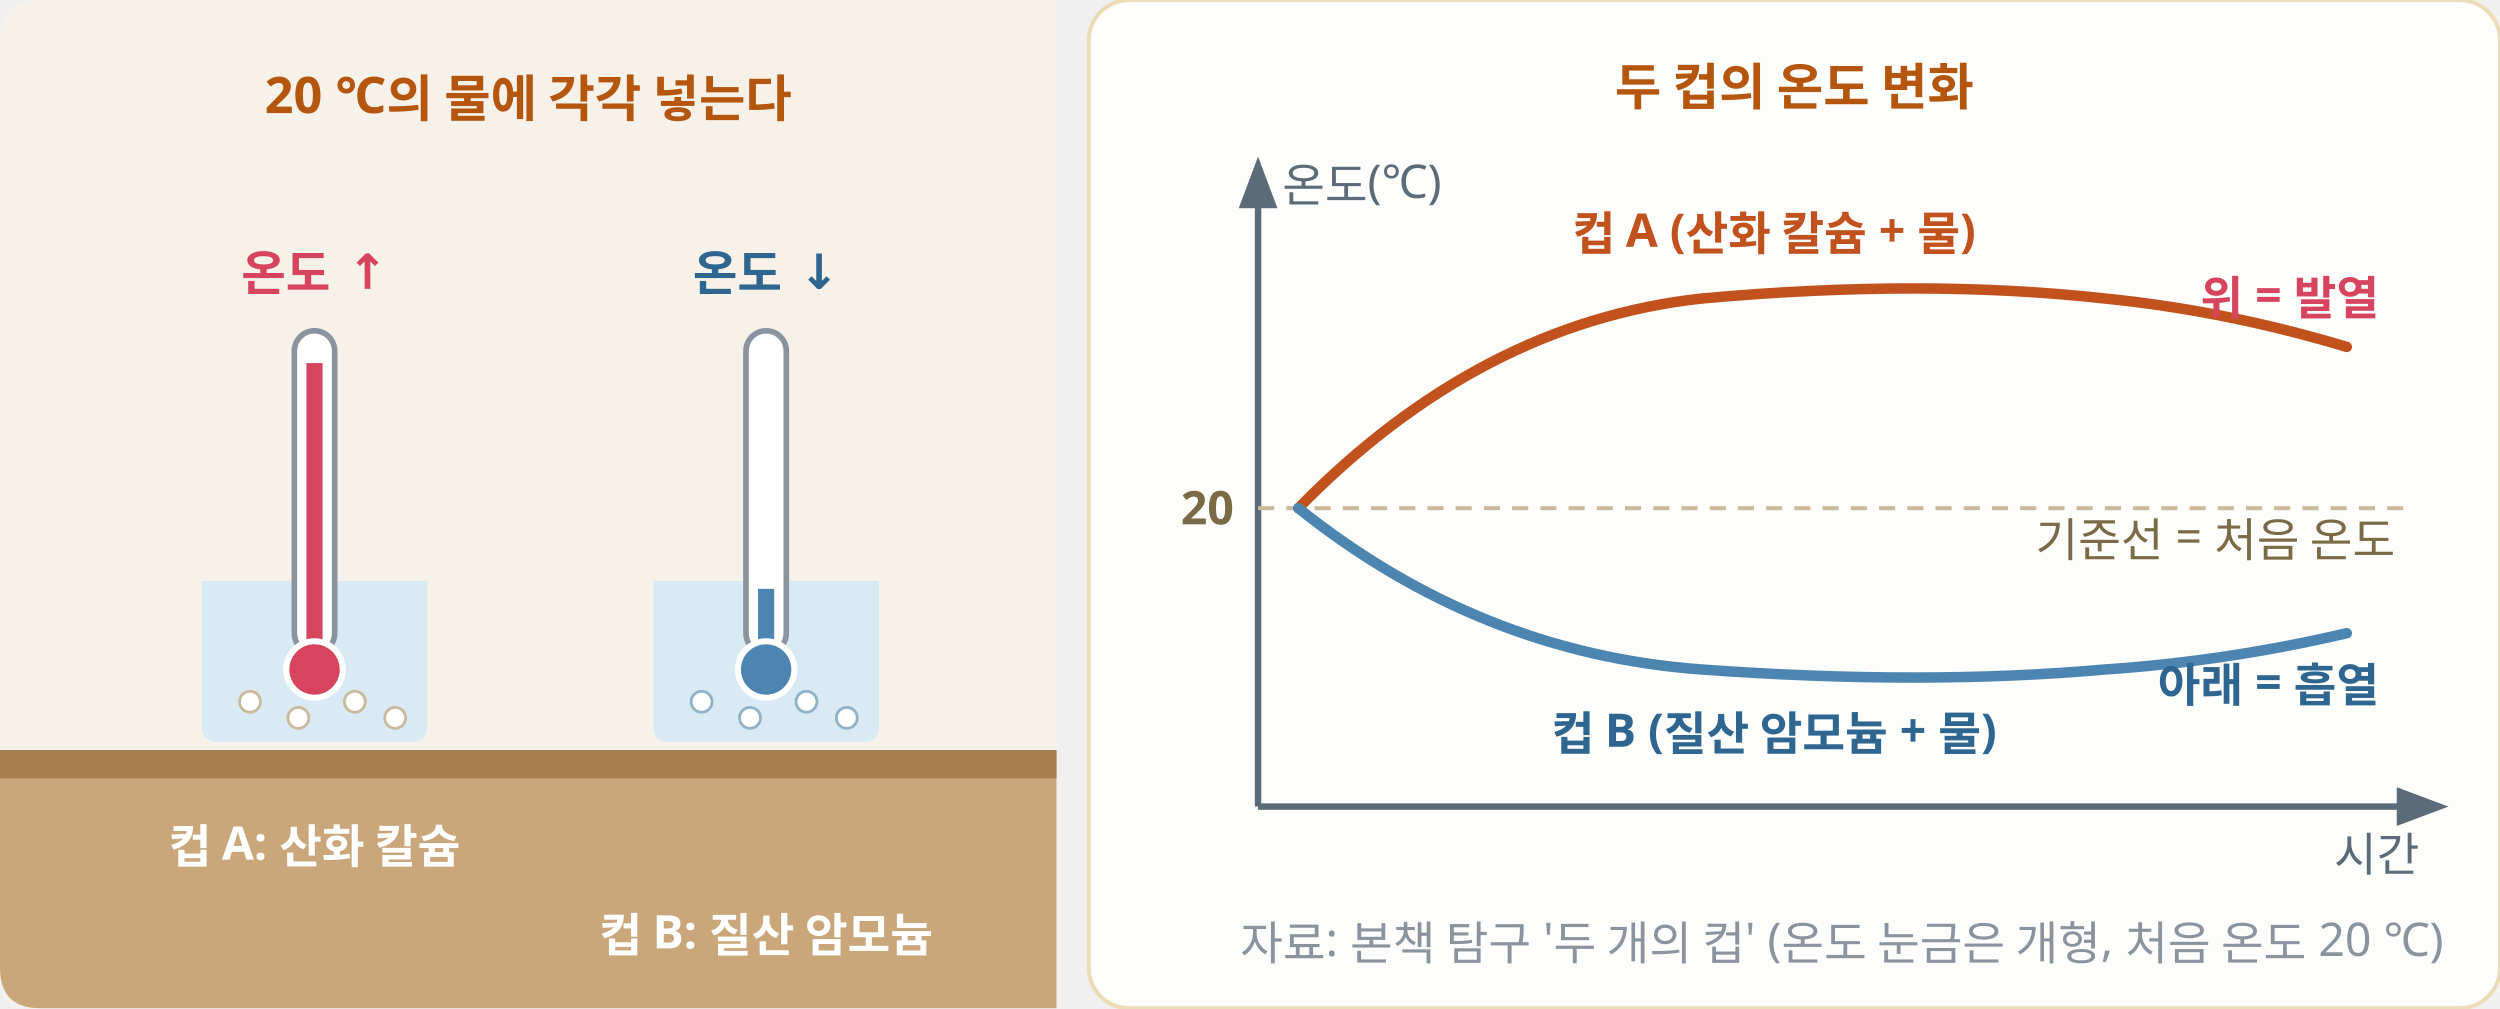
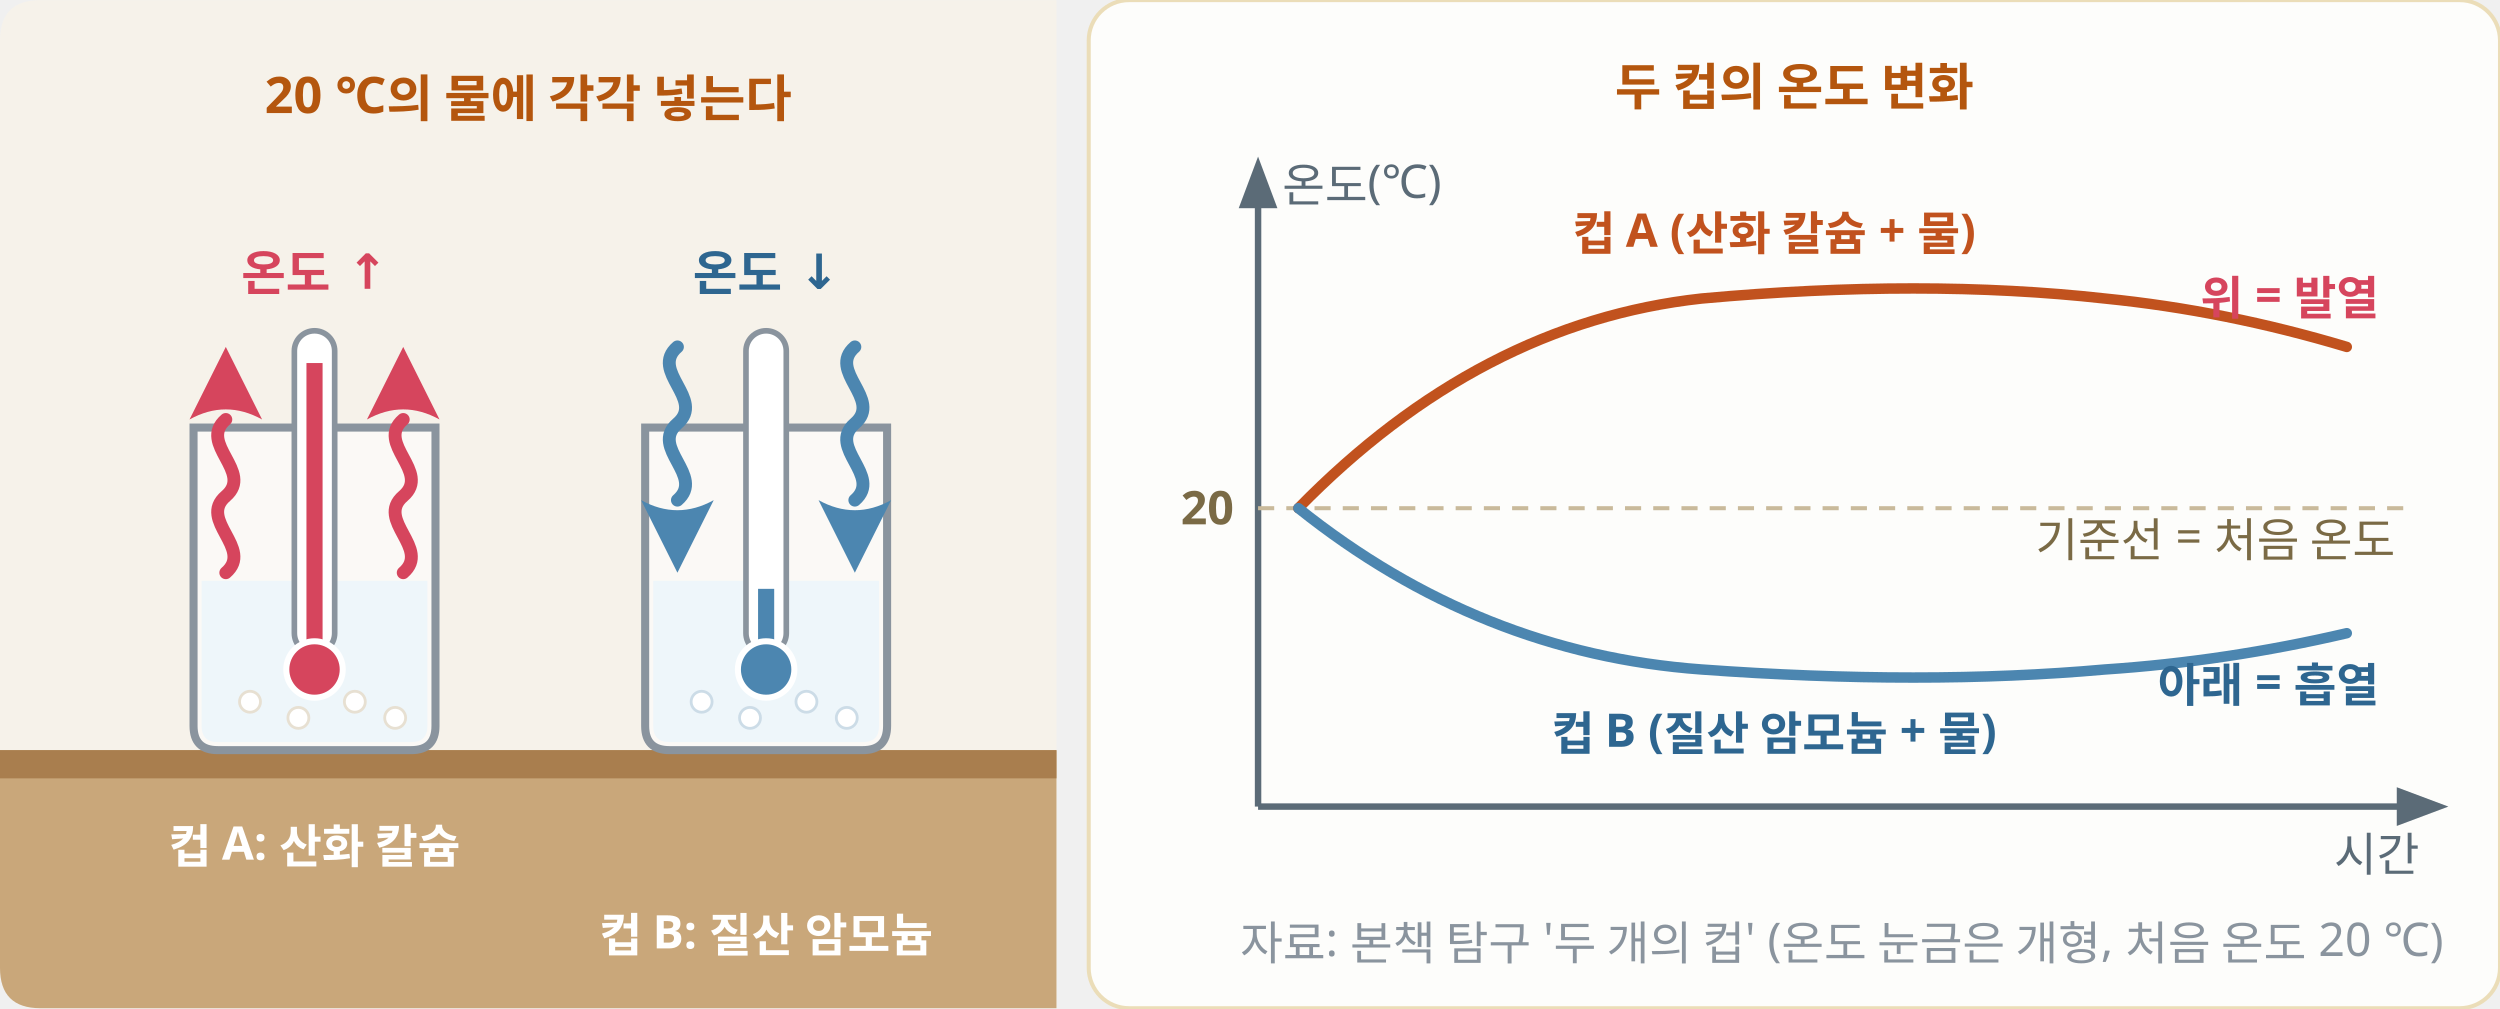
<svg width="600" height="242" viewBox="0 0 620 250" font-family="PC Sans">
  <defs>
    <marker id="axG-2105-05" markerWidth="9" markerHeight="9" refX="6" refY="3" orient="auto">
      <path d="M0,0 L8,3 L0,6 Z" fill="#5B6B77" />
    </marker>
+     <g id="beaker-2105-05">
+       <path d="M-30,-80 h60 v74 q0,6 -6,6 h-48 q-6,0 -6,-6 z" fill="#fff" fill-opacity="0.55" stroke="#8A949E" stroke-width="2" />
+     </g>
+     <g id="wvCold-2105-05">
+       <path d="M0,0 C7,-6 -7,-13 0,-19 C7,-25 -7,-32 0,-38" fill="none" stroke="#4C86B0" stroke-width="3.2" stroke-linecap="round" />
+       <path d="M0,-56 L-9,-38 Q0,-43 9,-38 Z" fill="#4C86B0" />
+     </g>
+     <g id="wvHot-2105-05">
+       <path d="M0,0 C7,-6 -7,-13 0,-19 C7,-25 -7,-32 0,-38" fill="none" stroke="#D6455D" stroke-width="3.2" stroke-linecap="round" />
+       <path d="M0,-56 L-9,-38 Q0,-43 9,-38 Z" fill="#D6455D" />
+     </g>
  </defs>
  <path d="M0,10 q0,-10 10,-10 h252 v250 h-252 q-10,0 -10,-10 z" fill="#F6F2EA" />
  <path d="M0,186 h262 v64 h-252 q-10,0 -10,-10 z" fill="#C9A77A" />
  <rect x="0" y="186" width="262" height="7" fill="#A97E4E" />
  <text x="131" y="28" text-anchor="middle" font-size="12.5" font-weight="900" fill="#B4560E">20 ℃의 물에 각각 넣는다</text>
  <text x="78" y="72" text-anchor="middle" font-size="12" font-weight="900" fill="#D6455D">온도 ↑</text>
  <g transform="translate(78,186)">
    <path d="M-28,-42 h56 v36 q0,4 -4,4 h-48 q-4,0 -4,-4 z" fill="#D9EAF5" />
    <g fill="#fff" stroke="#C9BA9B" stroke-width="0.7">
      <circle cx="-16" cy="-12" r="2.6" />
      <circle cx="-4" cy="-8" r="2.6" />
      <circle cx="10" cy="-12" r="2.6" />
      <circle cx="20" cy="-8" r="2.6" />
    </g>
-     <use href="#beaker" />
+     <use href="#beaker-2105-05" />
    <rect x="-5" y="-104" width="10" height="80" rx="5" fill="#fff" stroke="#8A949E" stroke-width="1.4" />
    <rect x="-2" y="-96" width="4" height="72" fill="#D6455D" />
    <circle cy="-20" r="7" fill="#D6455D" stroke="#fff" stroke-width="1.5" />
  </g>
-   <use href="#wvHot" transform="translate(56,142) rotate(0)" />
-   <use href="#wvHot" transform="translate(100,142) rotate(0)" />
+   <use href="#wvHot-2105-05" transform="translate(56,142) rotate(0)" />
+   <use href="#wvHot-2105-05" transform="translate(100,142) rotate(0)" />
  <text x="78" y="214" text-anchor="middle" font-size="11.5" font-weight="900" fill="#fff">컵 A: 산화 칼슘</text>
  <text x="190" y="72" text-anchor="middle" font-size="12" font-weight="900" fill="#2E6690">온도 ↓</text>
  <g transform="translate(190,186)">
    <path d="M-28,-42 h56 v36 q0,4 -4,4 h-48 q-4,0 -4,-4 z" fill="#D9EAF5" />
    <g fill="#fff" stroke="#8FB2C9" stroke-width="0.7">
      <circle cx="-16" cy="-12" r="2.6" />
      <circle cx="-4" cy="-8" r="2.6" />
      <circle cx="10" cy="-12" r="2.6" />
      <circle cx="20" cy="-8" r="2.6" />
    </g>
-     <use href="#beaker" />
+     <use href="#beaker-2105-05" />
    <rect x="-5" y="-104" width="10" height="80" rx="5" fill="#fff" stroke="#8A949E" stroke-width="1.4" />
    <rect x="-2" y="-40" width="4" height="16" fill="#4C86B0" />
    <circle cy="-20" r="7" fill="#4C86B0" stroke="#fff" stroke-width="1.5" />
  </g>
-   <use href="#wvCold" transform="translate(168,86) rotate(180)" />
-   <use href="#wvCold" transform="translate(212,86) rotate(180)" />
+   <use href="#wvCold-2105-05" transform="translate(168,86) rotate(180)" />
+   <use href="#wvCold-2105-05" transform="translate(212,86) rotate(180)" />
  <text x="190" y="236" text-anchor="middle" font-size="11.5" font-weight="900" fill="#fff">컵 B: 질산 암모늄</text>
  <rect x="270" y="0" width="350" height="250" rx="10" fill="#FDFDFB" stroke="#EBDDB8" stroke-width="1" />
  <text x="445" y="26" text-anchor="middle" font-size="12.5" font-weight="900" fill="#B4560E">두 컵의 온도 변화</text>
  <line x1="312" y1="200" x2="604" y2="200" stroke="#5B6B77" stroke-width="1.6" marker-end="url(#axG-2105-05)" />
  <line x1="312" y1="200" x2="312" y2="42" stroke="#5B6B77" stroke-width="1.6" marker-end="url(#axG-2105-05)" />
  <text x="318" y="50" font-size="11.5" fill="#5B6B77">온도(℃)</text>
  <text x="600" y="216" text-anchor="end" font-size="11.5" fill="#5B6B77">시간</text>
  <line x1="312" y1="126" x2="596" y2="126" stroke="#C9BA9B" stroke-width="1" stroke-dasharray="4 3" />
  <text x="306" y="130" text-anchor="end" font-size="11.5" font-weight="800" fill="#7A6A45">20</text>
  <text x="594" y="138" text-anchor="end" font-size="11.5" fill="#7A6A45">기준선 = 처음 온도</text>
  <path d="M322,126 q45,-46 100,-52 q55,-5 100,0 q30,3 60,12" fill="none" stroke="#C1521E" stroke-width="2.6" stroke-linecap="round" />
  <text x="440" y="62" text-anchor="middle" font-size="11.5" font-weight="900" fill="#C1521E">컵 A (산화 칼슘 + 물)</text>
  <text x="590" y="78" text-anchor="end" font-size="11.5" font-weight="900" fill="#D6455D">위 = 발열</text>
  <path d="M322,126 q45,36 100,40 q55,4 100,0 q30,-2 60,-9" fill="none" stroke="#4C86B0" stroke-width="2.6" stroke-linecap="round" />
  <text x="440" y="186" text-anchor="middle" font-size="11.5" font-weight="900" fill="#2E6690">컵 B (질산 암모늄 + 물)</text>
  <text x="590" y="174" text-anchor="end" font-size="11.5" font-weight="900" fill="#2E6690">아래 = 흡열</text>
  <text x="606" y="238" text-anchor="end" font-size="11.5" fill="#8A949E">자료: 본책 탐구 '두 개의 컵' (온도 눈금은 개형, 처음 온도 20 ℃)</text>
</svg>
